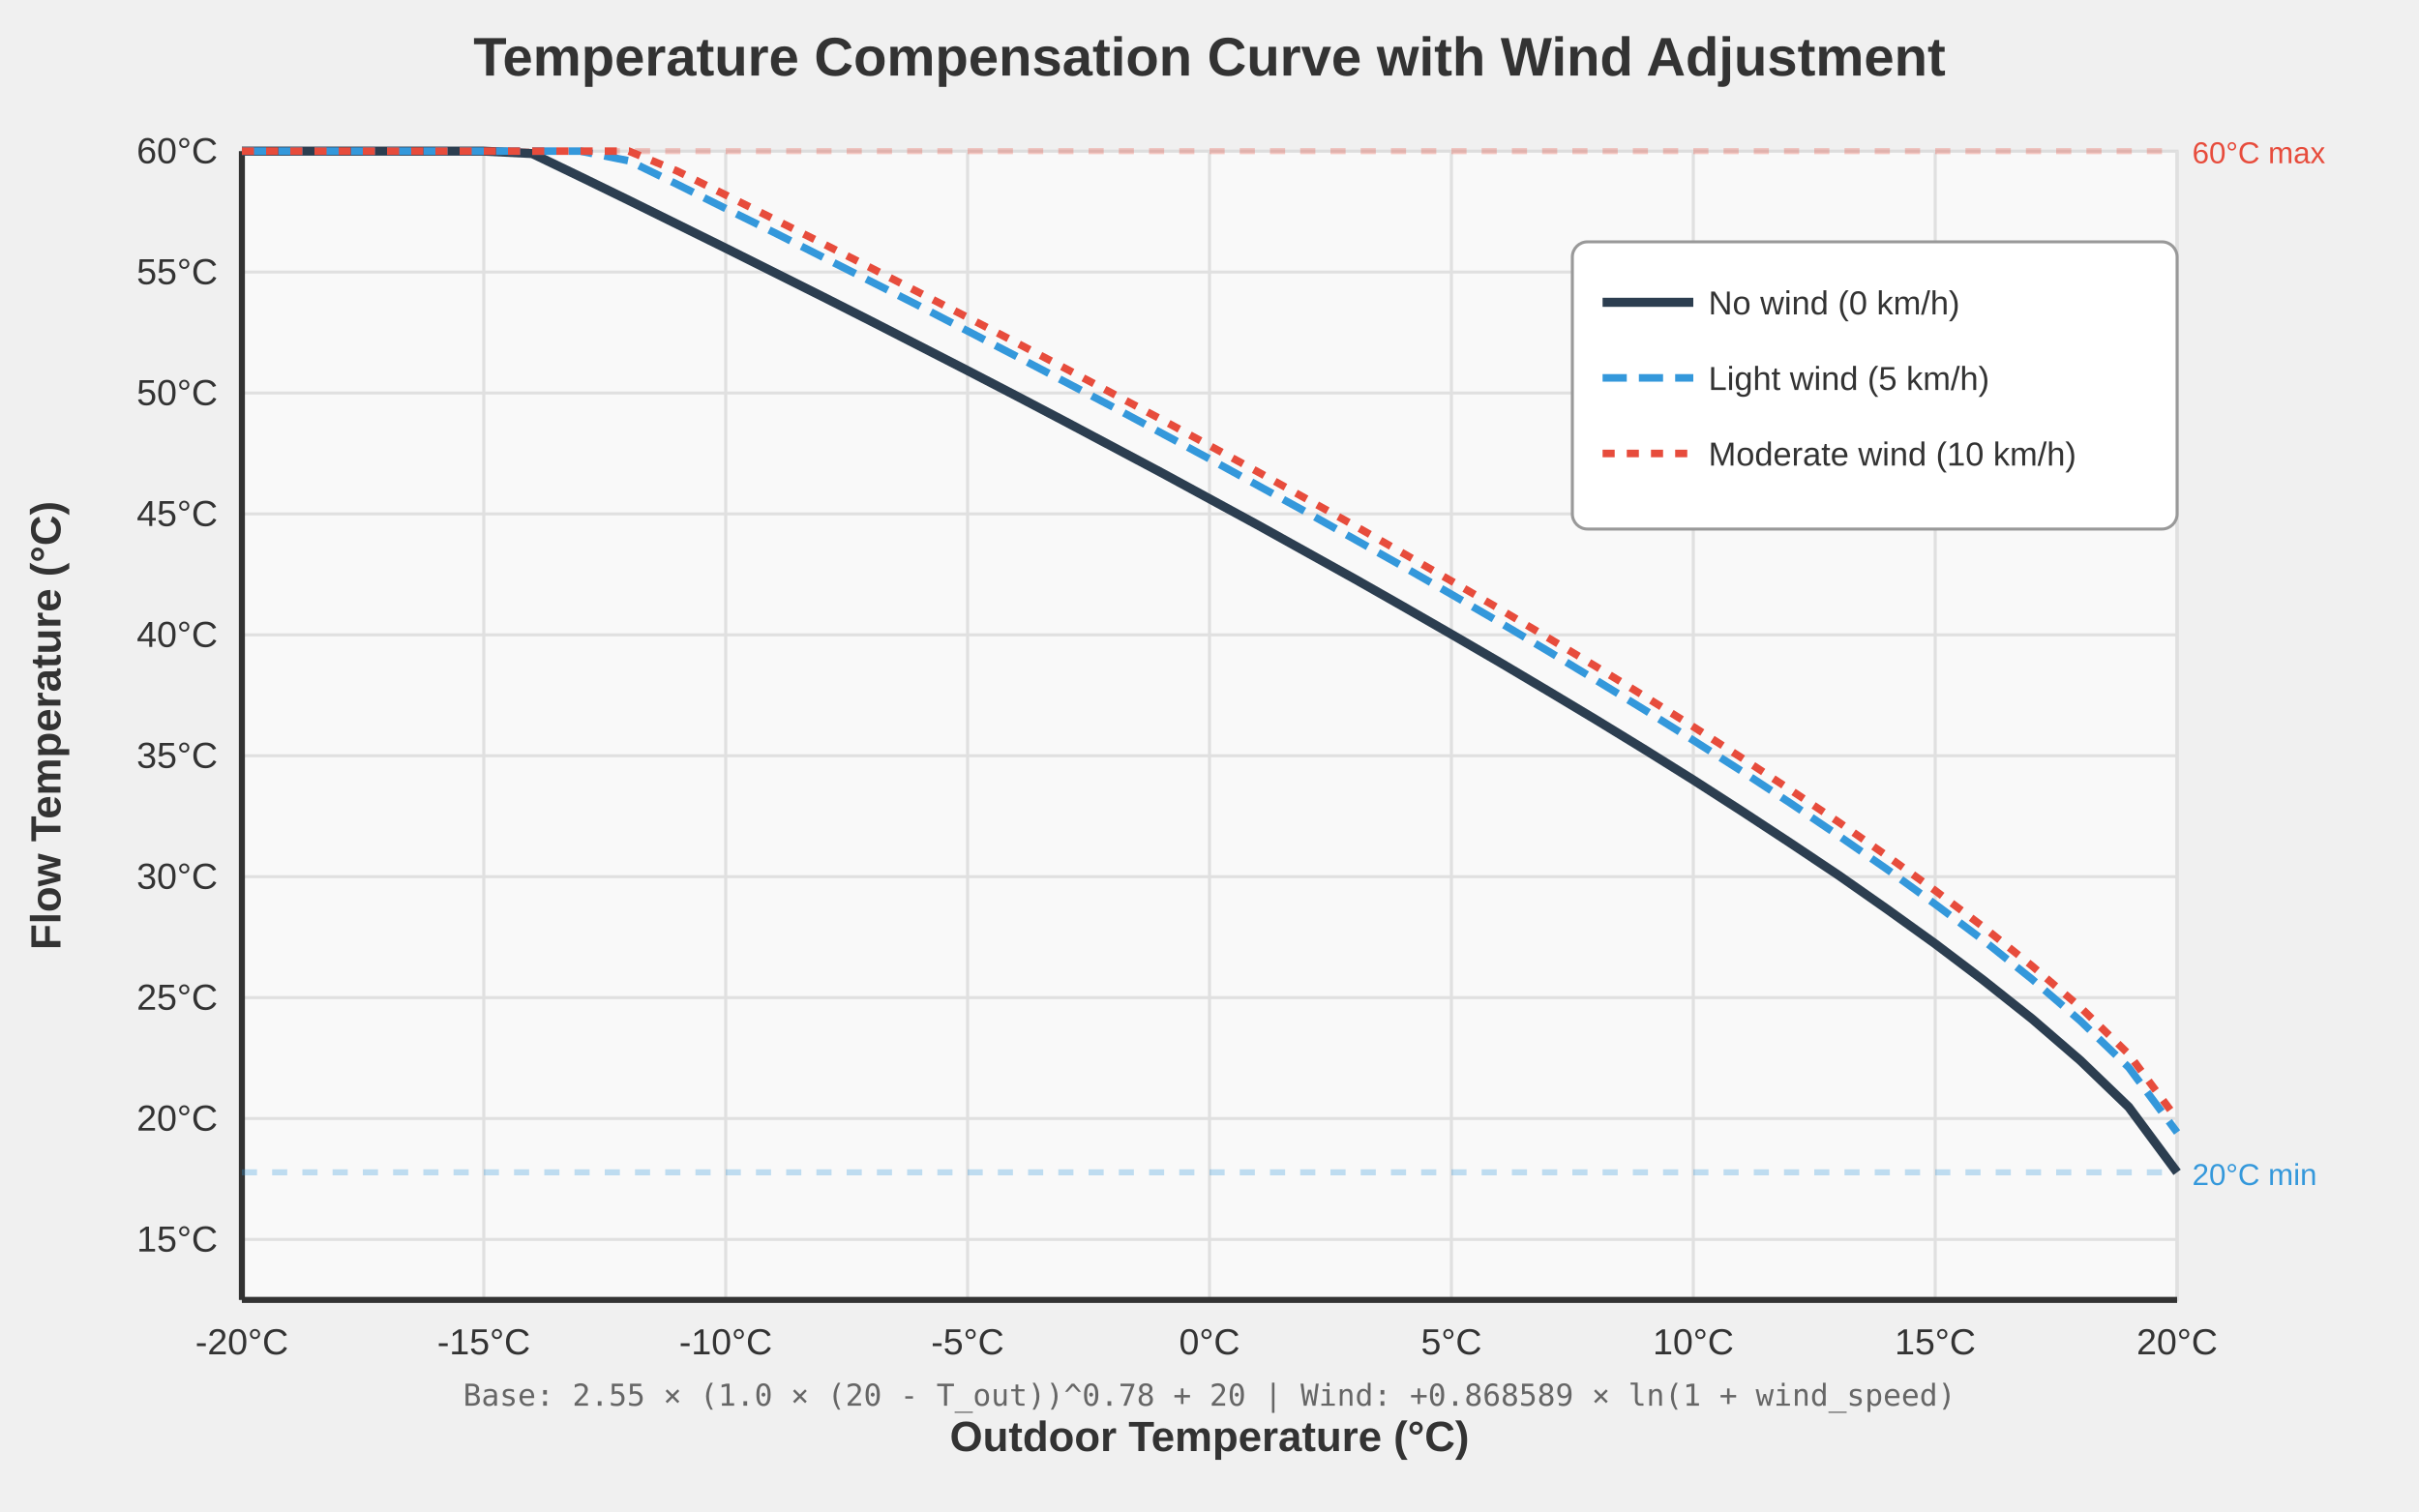
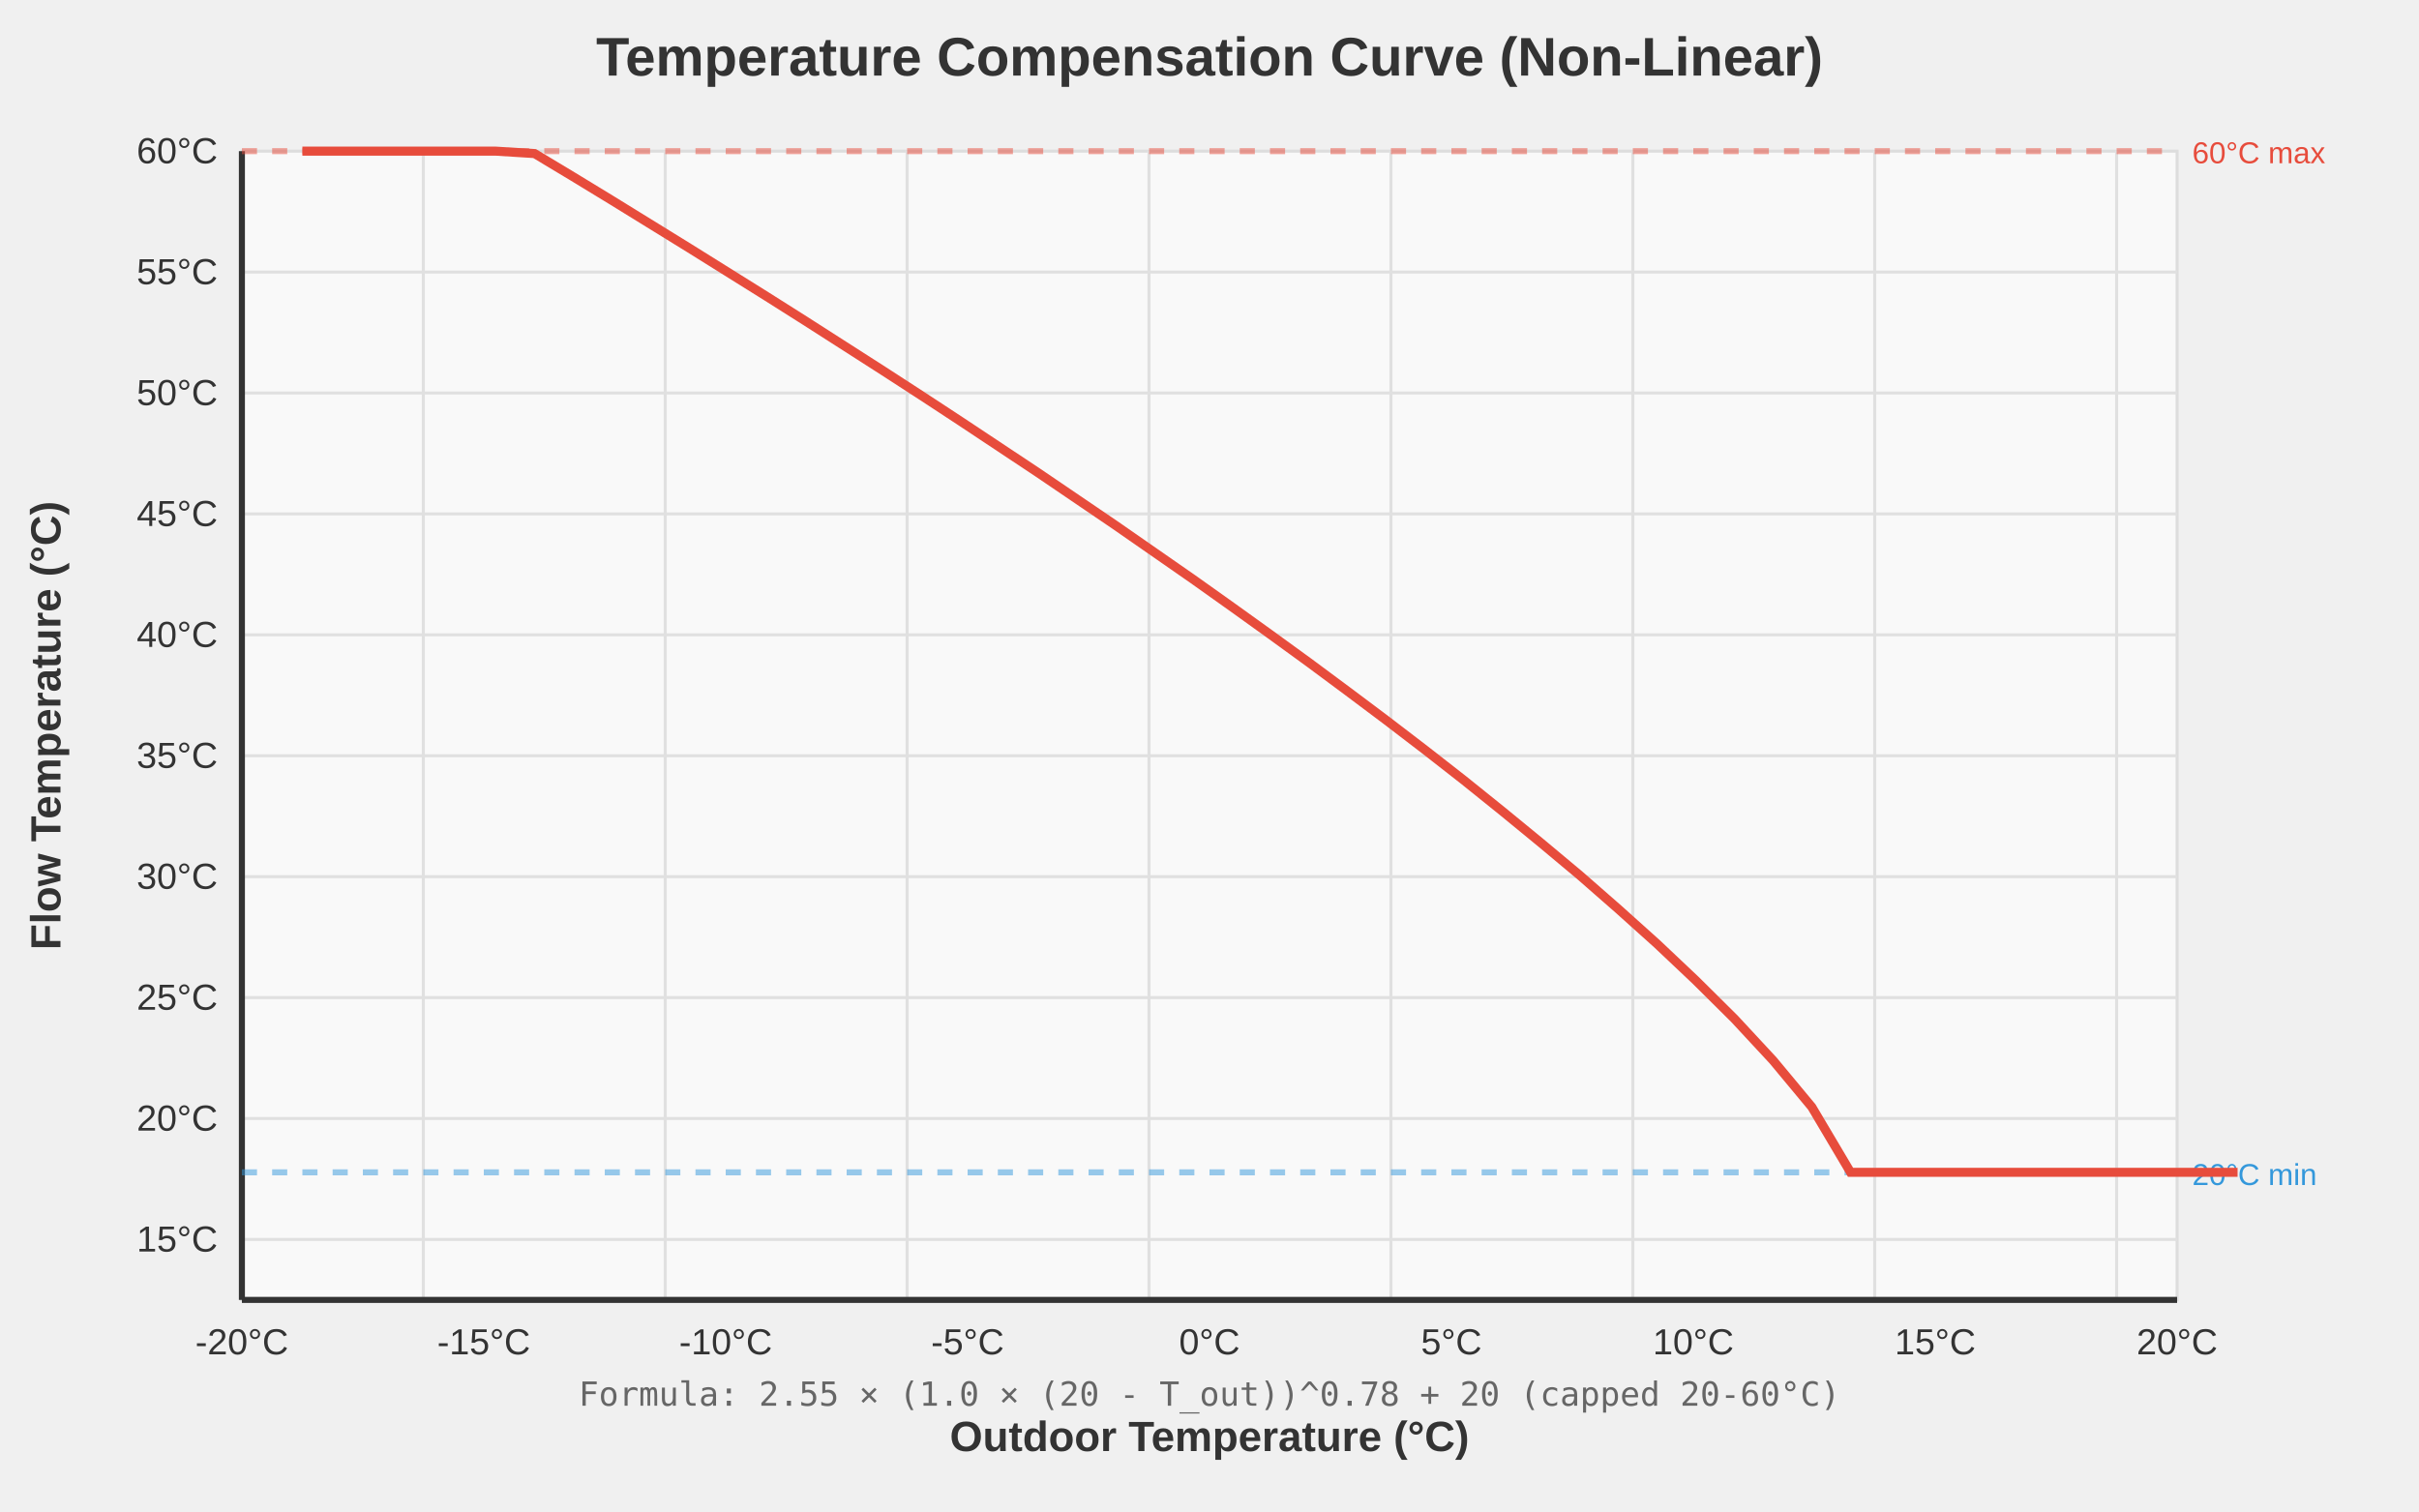
<svg xmlns="http://www.w3.org/2000/svg" viewBox="0 0 800 500">
  <text x="400" y="25" font-family="Arial, sans-serif" font-size="18" font-weight="bold" text-anchor="middle" fill="#333">
-     Temperature Compensation Curve with Wind Adjustment
+     Temperature Compensation Curve (Non-Linear)
  </text>
  <rect x="80" y="50" width="640" height="380" fill="#f9f9f9" stroke="#ddd" stroke-width="1" />
  <g stroke="#e0e0e0" stroke-width="1">
    <line x1="80" y1="90" x2="720" y2="90" />
    <line x1="80" y1="130" x2="720" y2="130" />
    <line x1="80" y1="170" x2="720" y2="170" />
    <line x1="80" y1="210" x2="720" y2="210" />
    <line x1="80" y1="250" x2="720" y2="250" />
    <line x1="80" y1="290" x2="720" y2="290" />
    <line x1="80" y1="330" x2="720" y2="330" />
    <line x1="80" y1="370" x2="720" y2="370" />
    <line x1="80" y1="410" x2="720" y2="410" />
-     <line x1="80" y1="50" x2="80" y2="430" />
-     <line x1="160" y1="50" x2="160" y2="430" />
-     <line x1="240" y1="50" x2="240" y2="430" />
-     <line x1="320" y1="50" x2="320" y2="430" />
-     <line x1="400" y1="50" x2="400" y2="430" />
-     <line x1="480" y1="50" x2="480" y2="430" />
-     <line x1="560" y1="50" x2="560" y2="430" />
-     <line x1="640" y1="50" x2="640" y2="430" />
-     <line x1="720" y1="50" x2="720" y2="430" />
+     <line x1="140" y1="50" x2="140" y2="430" />
+     <line x1="220" y1="50" x2="220" y2="430" />
+     <line x1="300" y1="50" x2="300" y2="430" />
+     <line x1="380" y1="50" x2="380" y2="430" />
+     <line x1="460" y1="50" x2="460" y2="430" />
+     <line x1="540" y1="50" x2="540" y2="430" />
+     <line x1="620" y1="50" x2="620" y2="430" />
+     <line x1="700" y1="50" x2="700" y2="430" />
  </g>
  <line x1="80" y1="50" x2="80" y2="430" stroke="#333" stroke-width="2" />
  <line x1="80" y1="430" x2="720" y2="430" stroke="#333" stroke-width="2" />
  <g font-family="Arial, sans-serif" font-size="12" fill="#333" text-anchor="end">
    <text x="72" y="54">60°C</text>
    <text x="72" y="94">55°C</text>
    <text x="72" y="134">50°C</text>
    <text x="72" y="174">45°C</text>
    <text x="72" y="214">40°C</text>
    <text x="72" y="254">35°C</text>
    <text x="72" y="294">30°C</text>
    <text x="72" y="334">25°C</text>
    <text x="72" y="374">20°C</text>
    <text x="72" y="414">15°C</text>
  </g>
  <g font-family="Arial, sans-serif" font-size="12" fill="#333" text-anchor="middle">
    <text x="80" y="448">-20°C</text>
    <text x="160" y="448">-15°C</text>
    <text x="240" y="448">-10°C</text>
    <text x="320" y="448">-5°C</text>
    <text x="400" y="448">0°C</text>
    <text x="480" y="448">5°C</text>
    <text x="560" y="448">10°C</text>
    <text x="640" y="448">15°C</text>
    <text x="720" y="448">20°C</text>
  </g>
  <text x="20" y="240" font-family="Arial, sans-serif" font-size="14" font-weight="bold" fill="#333" text-anchor="middle" transform="rotate(-90 20 240)">
    Flow Temperature (°C)
  </text>
  <text x="400" y="480" font-family="Arial, sans-serif" font-size="14" font-weight="bold" fill="#333" text-anchor="middle">
    Outdoor Temperature (°C)
  </text>
-   <line x1="80" y1="50" x2="720" y2="50" stroke="#e74c3c" stroke-width="2" stroke-dasharray="5,5" opacity="0.3" />
+   <line x1="80" y1="50" x2="720" y2="50" stroke="#e74c3c" stroke-width="2" stroke-dasharray="5,5" opacity="0.5" />
  <text x="725" y="54" font-family="Arial, sans-serif" font-size="10" fill="#e74c3c">60°C max</text>
-   <line x1="80" y1="387.8" x2="720" y2="387.8" stroke="#3498db" stroke-width="2" stroke-dasharray="5,5" opacity="0.3" />
+   <line x1="80" y1="387.8" x2="720" y2="387.8" stroke="#3498db" stroke-width="2" stroke-dasharray="5,5" opacity="0.5" />
  <text x="725" y="392" font-family="Arial, sans-serif" font-size="10" fill="#3498db">20°C min</text>
-   <polyline points="80.0,50.0 96.0,50.0 112.0,50.0 128.0,50.0 144.0,50.0 160.0,50.0 176.0,50.8 192.0,58.5 208.0,66.3 224.0,74.2 240.0,82.1 256.0,90.1 272.0,98.1 288.0,106.2 304.0,114.4 320.0,122.6 336.0,130.9 352.0,139.3 368.0,147.8 384.0,156.3 400.0,165.0 416.0,173.7 432.0,182.6 448.0,191.5 464.0,200.6 480.0,209.8 496.0,219.1 512.0,228.6 528.0,238.2 544.0,248.0 560.0,258.0 576.0,268.3 592.0,278.8 608.0,289.5 624.0,300.7 640.0,312.2 656.0,324.3 672.0,337.0 688.0,350.8 704.0,366.2 720.0,387.8" fill="none" stroke="#2c3e50" stroke-width="3" />
-   <polyline points="80.0,50.0 96.0,50.0 112.0,50.0 128.0,50.0 144.0,50.0 160.0,50.0 176.0,50.0 192.0,50.0 208.0,53.2 224.0,61.0 240.0,69.0 256.0,76.9 272.0,85.0 288.0,93.1 304.0,101.2 320.0,109.5 336.0,117.8 352.0,126.2 368.0,134.6 384.0,143.2 400.0,151.8 416.0,160.6 432.0,169.4 448.0,178.4 464.0,187.4 480.0,196.6 496.0,205.9 512.0,215.4 528.0,225.1 544.0,234.9 560.0,244.9 576.0,255.1 592.0,265.6 608.0,276.4 624.0,287.5 640.0,299.1 656.0,311.1 672.0,323.9 688.0,337.7 704.0,353.1 720.0,374.6" fill="none" stroke="#3498db" stroke-width="2.5" stroke-dasharray="8,4" />
-   <polyline points="80.0,50.0 96.0,50.0 112.0,50.0 128.0,50.0 144.0,50.0 160.0,50.0 176.0,50.0 192.0,50.0 208.0,50.0 224.0,56.6 240.0,64.5 256.0,72.5 272.0,80.5 288.0,88.6 304.0,96.8 320.0,105.0 336.0,113.3 352.0,121.7 368.0,130.2 384.0,138.7 400.0,147.4 416.0,156.1 432.0,165.0 448.0,173.9 464.0,183.0 480.0,192.2 496.0,201.5 512.0,211.0 528.0,220.6 544.0,230.4 560.0,240.4 576.0,250.7 592.0,261.2 608.0,271.9 624.0,283.1 640.0,294.6 656.0,306.7 672.0,319.5 688.0,333.2 704.0,348.7 720.0,370.2" fill="none" stroke="#e74c3c" stroke-width="2.5" stroke-dasharray="4,4" />
-   <g transform="translate(520, 80)">
-     <rect x="0" y="0" width="200" height="95" fill="white" stroke="#999" stroke-width="1" rx="5" />
-     <line x1="10" y1="20" x2="40" y2="20" stroke="#2c3e50" stroke-width="3" />
-     <text x="45" y="24" font-family="Arial, sans-serif" font-size="11" fill="#333">No wind (0 km/h)</text>
-     <line x1="10" y1="45" x2="40" y2="45" stroke="#3498db" stroke-width="2.5" stroke-dasharray="8,4" />
-     <text x="45" y="49" font-family="Arial, sans-serif" font-size="11" fill="#333">Light wind (5 km/h)</text>
-     <line x1="10" y1="70" x2="40" y2="70" stroke="#e74c3c" stroke-width="2.5" stroke-dasharray="4,4" />
-     <text x="45" y="74" font-family="Arial, sans-serif" font-size="11" fill="#333">Moderate wind (10 km/h)</text>
-   </g>
-   <text x="400" y="465" font-family="monospace" font-size="10" fill="#666" text-anchor="middle">
-     Base: 2.55 × (1.0 × (20 - T_out))^0.78 + 20  |  Wind: +0.868589 × ln(1 + wind_speed)
+   <polyline points="100.0,50.0 112.8,50.0 125.6,50.0 138.4,50.0 151.2,50.0 164.0,50.0 176.8,50.8 189.6,58.5 202.4,66.3 215.2,74.2 228.0,82.1 240.8,90.1 253.6,98.1 266.4,106.2 279.2,114.4 292.0,122.6 304.8,130.9 317.6,139.3 330.4,147.8 343.2,156.3 356.0,165.0 368.8,173.7 381.6,182.6 394.4,191.5 407.2,200.6 420.0,209.8 432.8,219.1 445.6,228.6 458.4,238.2 471.2,248.0 484.0,258.0 496.8,268.3 509.6,278.8 522.4,289.5 535.2,300.7 548.0,312.2 560.8,324.3 573.6,337.0 586.4,350.8 599.2,366.2 612.0,387.8 624.8,387.8 637.6,387.8 650.4,387.8 663.2,387.8 676.0,387.8 688.8,387.8 701.6,387.8 714.4,387.8 727.2,387.8 740.0,387.8" fill="none" stroke="#e74c3c" stroke-width="3" />
+   <text x="400" y="465" font-family="monospace" font-size="11" fill="#666" text-anchor="middle">
+     Formula: 2.55 × (1.0 × (20 - T_out))^0.78 + 20  (capped 20-60°C)
  </text>
</svg>
